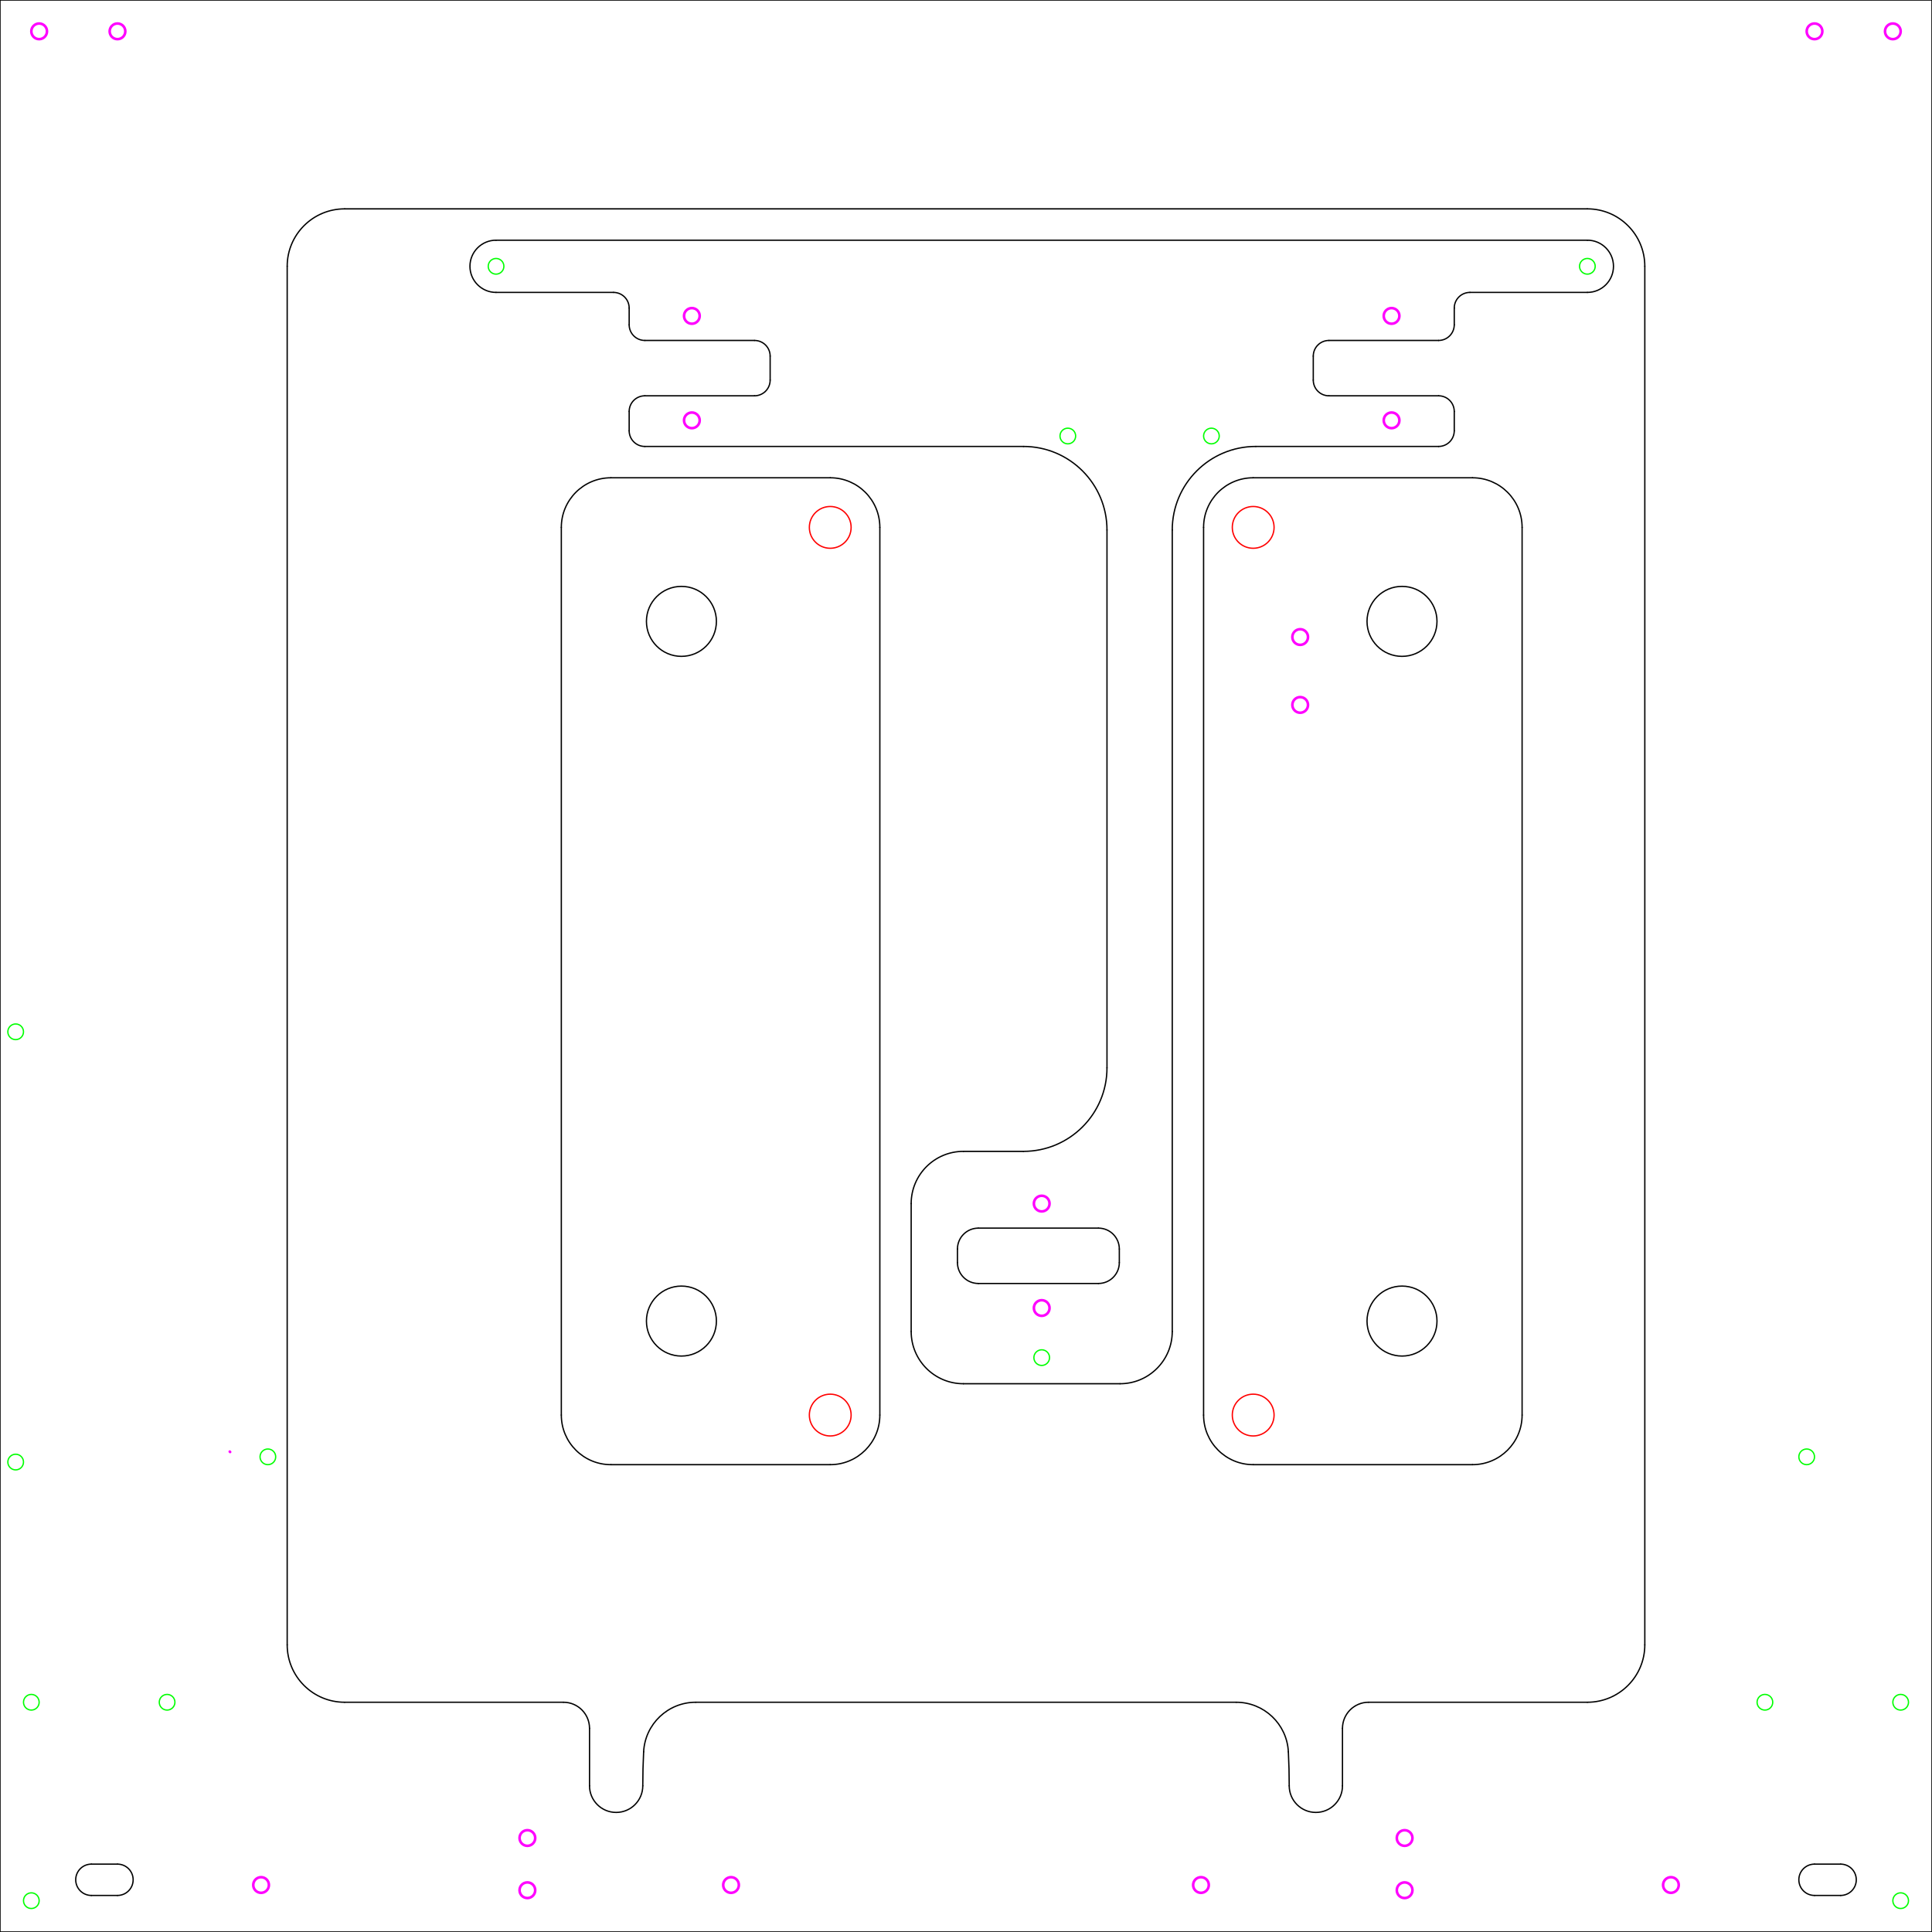
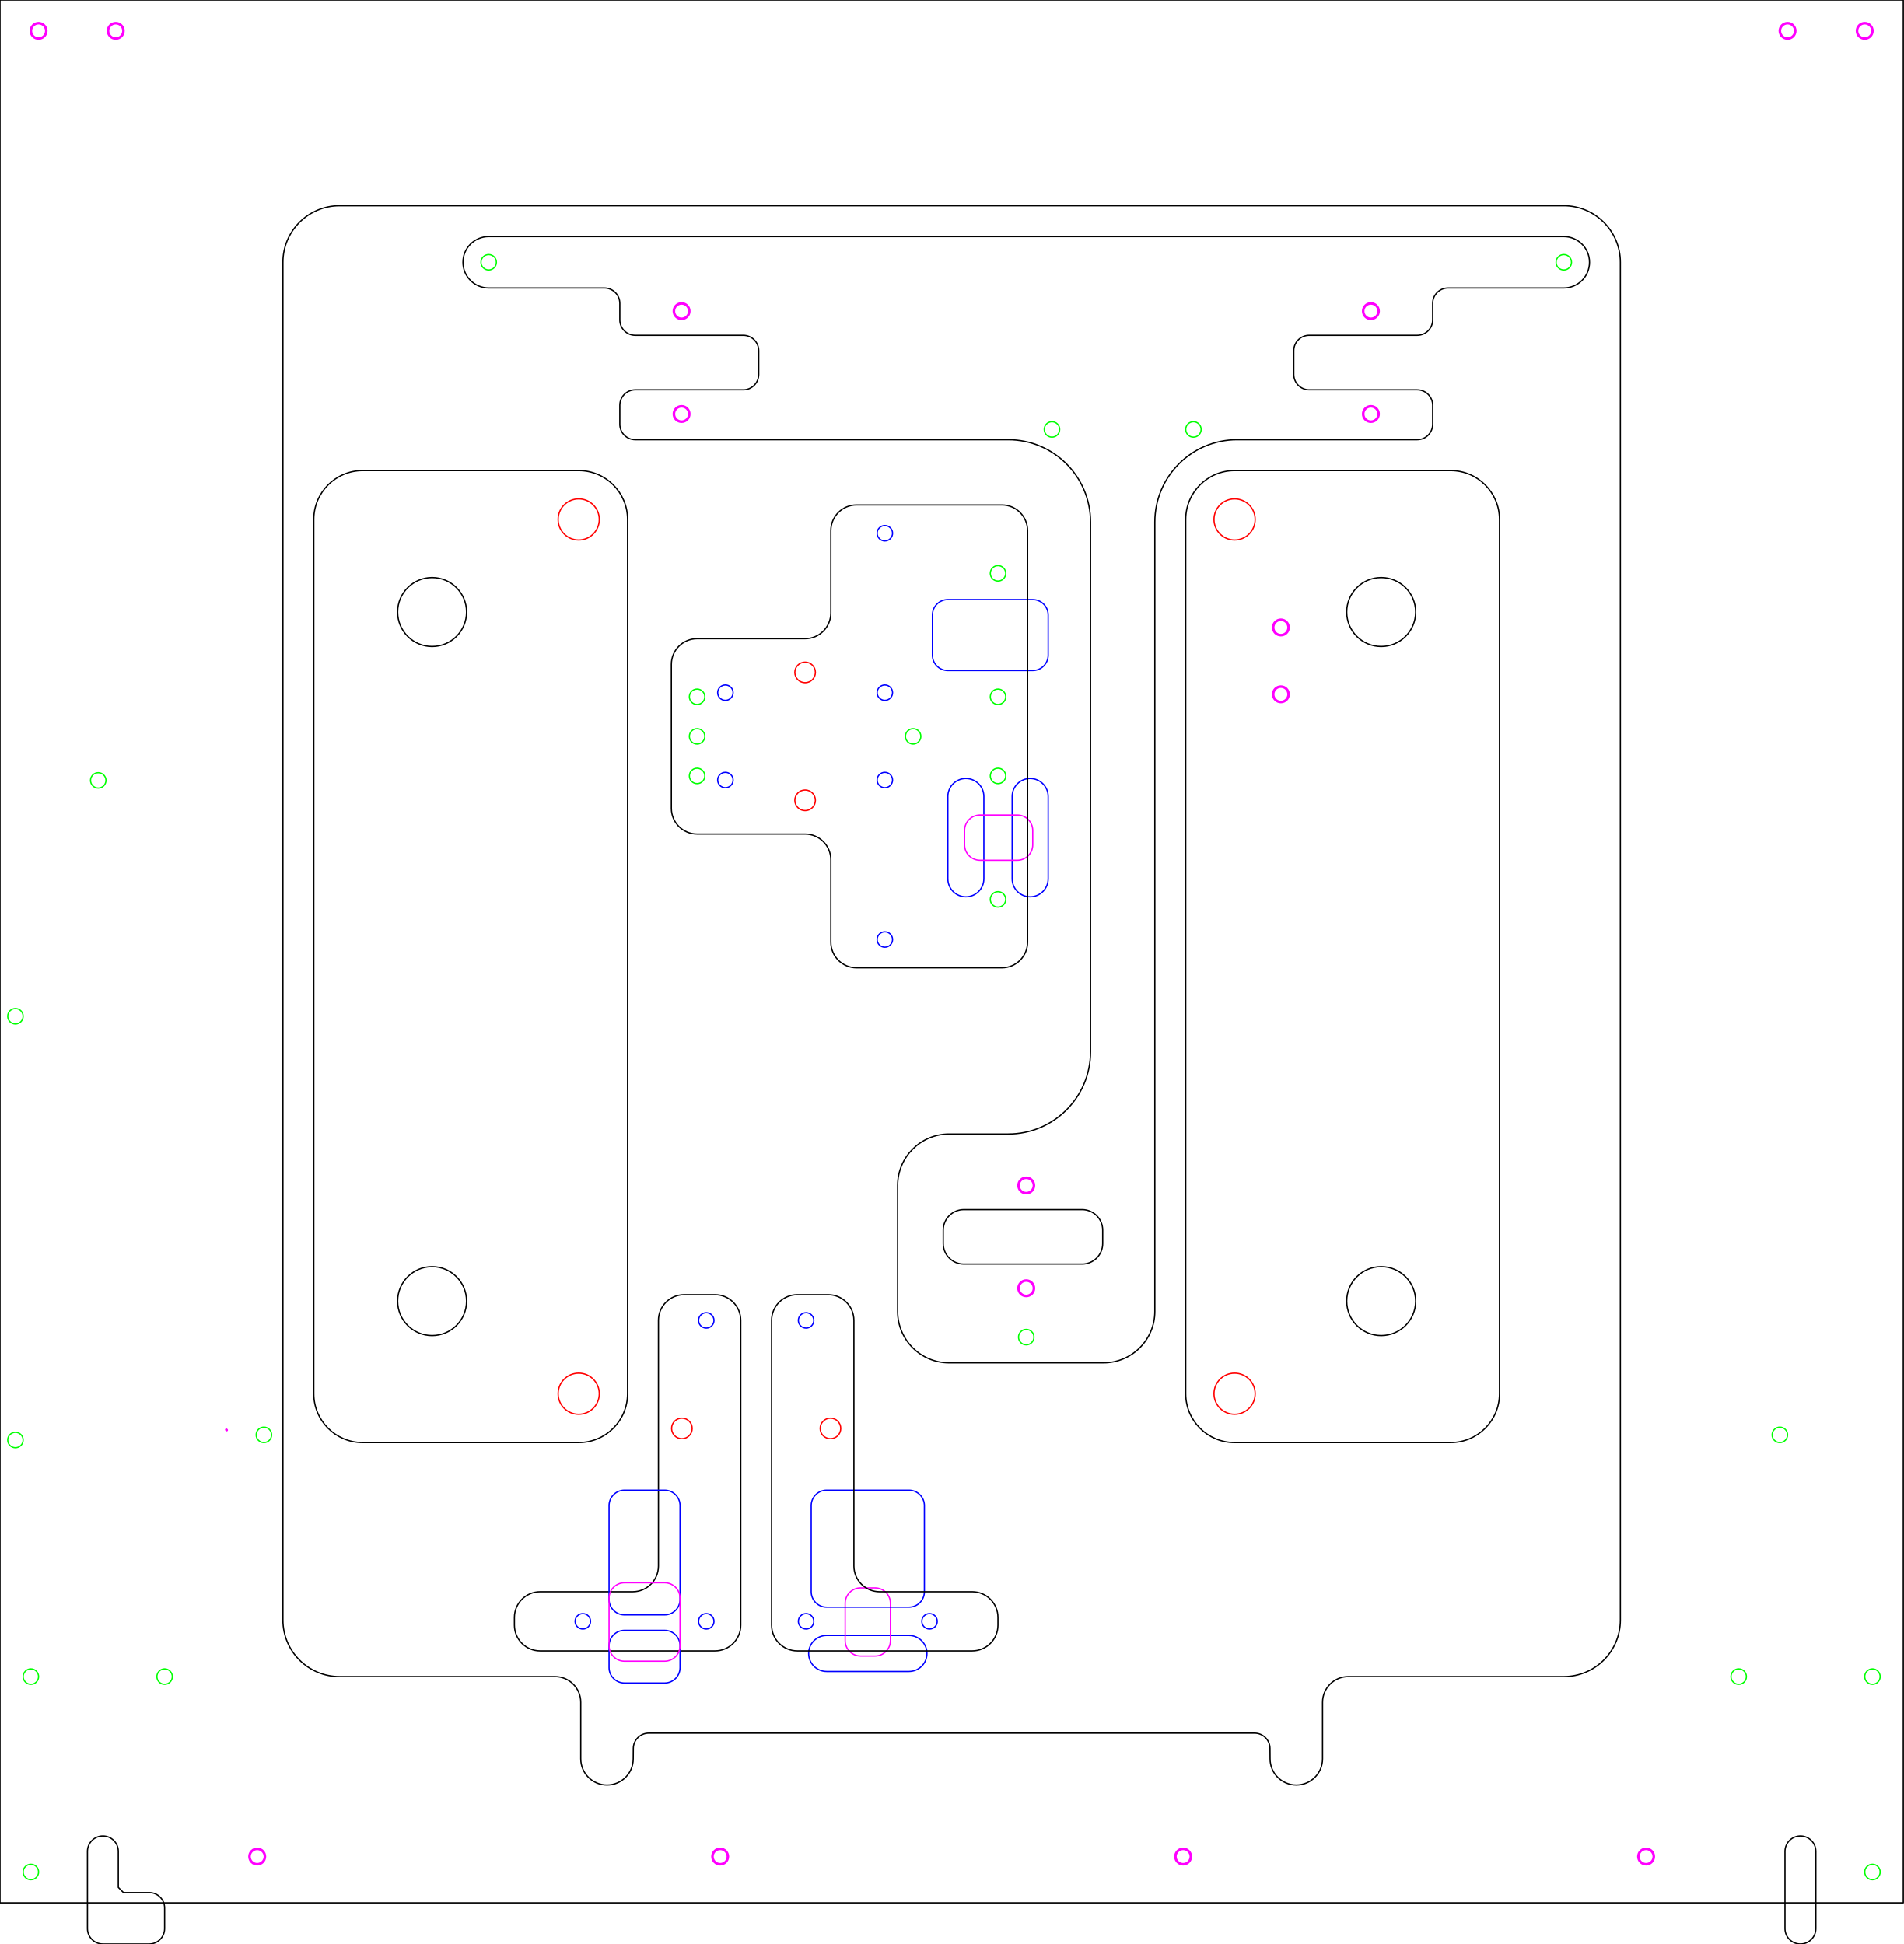
- <svg xmlns="http://www.w3.org/2000/svg" width="370mm" height="370mm" viewBox="0 -370 370 370" version="1.1" style="stroke-linecap:round;stroke-linejoin:round;fill:none">
+ <svg xmlns="http://www.w3.org/2000/svg" width="370mm" height="378mm" viewBox="0 -370 370 378" version="1.1" style="stroke-linecap:round;stroke-linejoin:round;fill:none">
  <g transform="scale(1,-1)">
-     <path d="M0,0 L0,370 " style="stroke:#000000;stroke-width:0.25;" />
-     <path d="M0,370 L370,370 " style="stroke:#000000;stroke-width:0.25;" />
-     <path d="M370,370 L370,0 " style="stroke:#000000;stroke-width:0.25;" />
-     <path d="M370,0 L0,0 " style="stroke:#000000;stroke-width:0.25;" />
-     <path d="M257.1,39 L257.1,28 " style="stroke:#000000;stroke-width:0.25;" />
-     <path d="M133.251,44 L236.749,44 " style="stroke:#000000;stroke-width:0.25;" />
    <circle cx="3" cy="90" r="1.5" style="stroke:#00ff00;stroke-width:0.25;" />
    <circle cx="266.5" cy="309.5" r="1.5" style="stroke:#ff00ff;stroke-width:0.5;" />
    <circle cx="266.5" cy="289.5" r="1.5" style="stroke:#ff00ff;stroke-width:0.5;" />
    <circle cx="199.5" cy="119.5" r="1.5" style="stroke:#ff00ff;stroke-width:0.5;" />
    <circle cx="199.5" cy="139.5" r="1.5" style="stroke:#ff00ff;stroke-width:0.5;" />
    <circle cx="304" cy="319" r="1.5" style="stroke:#00ff00;stroke-width:0.25;" />
    <circle cx="95" cy="319" r="1.5" style="stroke:#00ff00;stroke-width:0.25;" />
    <path d="M44.071,91.929 L44,92 " style="stroke:#ff00ff;stroke-width:0.5;" />
    <circle cx="50" cy="9" r="1.5" style="stroke:#ff00ff;stroke-width:0.5;" />
    <circle cx="320" cy="9" r="1.5" style="stroke:#ff00ff;stroke-width:0.5;" />
    <circle cx="230" cy="9" r="1.5" style="stroke:#ff00ff;stroke-width:0.5;" />
    <circle cx="140" cy="9" r="1.5" style="stroke:#ff00ff;stroke-width:0.5;" />
    <circle cx="364" cy="44" r="1.5" style="stroke:#00ff00;stroke-width:0.25;" />
    <circle cx="347.5" cy="364" r="1.5" style="stroke:#ff00ff;stroke-width:0.5;" />
    <circle cx="232" cy="286.5" r="1.5" style="stroke:#00ff00;stroke-width:0.25;" />
-     <path d="M183.363,128.2 A4,4 0 0,1 187.363,124.2 " style="stroke:#000000;stroke-width:0.25;" />
-     <path d="M187.363,134.8 L210.363,134.8 " style="stroke:#000000;stroke-width:0.25;" />
-     <path d="M214.363,130.8 A4,4 0 0,1 210.363,134.8 " style="stroke:#000000;stroke-width:0.25;" />
-     <path d="M214.363,130.8 L214.363,128.2 " style="stroke:#000000;stroke-width:0.25;" />
-     <path d="M210.363,124.2 A4,4 0 0,1 214.363,128.2 " style="stroke:#000000;stroke-width:0.25;" />
-     <path d="M210.363,124.2 L187.363,124.2 " style="stroke:#000000;stroke-width:0.25;" />
-     <path d="M187.363,134.8 A4,4 0 0,1 183.363,130.8 " style="stroke:#000000;stroke-width:0.25;" />
-     <path d="M183.363,128.2 L183.363,130.8 " style="stroke:#000000;stroke-width:0.25;" />
-     <path d="M55,55 L55,319 " style="stroke:#000000;stroke-width:0.25;" />
-     <path d="M315,319 L315,55 " style="stroke:#000000;stroke-width:0.25;" />
    <circle cx="199.5" cy="110" r="1.5" style="stroke:#00ff00;stroke-width:0.25;" />
-     <path d="M66,330 L304,330 " style="stroke:#000000;stroke-width:0.25;" />
-     <path d="M214.5,105 A10,10 0 0,1 224.5,115 " style="stroke:#000000;stroke-width:0.25;" />
-     <path d="M174.5,115 L174.5,139.5 " style="stroke:#000000;stroke-width:0.25;" />
-     <path d="M174.5,115 A10,10 0 0,1 184.5,105 " style="stroke:#000000;stroke-width:0.25;" />
-     <path d="M214.5,105 L184.5,105 " style="stroke:#000000;stroke-width:0.25;" />
    <circle cx="51.3" cy="91" r="1.5" style="stroke:#00ff00;stroke-width:0.25;" />
    <circle cx="3" cy="172.4" r="1.5" style="stroke:#00ff00;stroke-width:0.25;" />
-     <path d="M17.5,13 L22.5,13 " style="stroke:#000000;stroke-width:0.25;" />
-     <path d="M17.5,7 L22.5,7 " style="stroke:#000000;stroke-width:0.25;" />
-     <path d="M22.5,7 A3,3 0 0,1 22.5,13 " style="stroke:#000000;stroke-width:0.25;" />
-     <path d="M17.5,13 A3,3 0 0,1 17.5,7 " style="stroke:#000000;stroke-width:0.25;" />
-     <path d="M347.5,13 L352.5,13 " style="stroke:#000000;stroke-width:0.25;" />
-     <path d="M347.5,7 L352.5,7 " style="stroke:#000000;stroke-width:0.25;" />
-     <path d="M347.5,13 A3,3 0 0,1 347.5,7 " style="stroke:#000000;stroke-width:0.25;" />
-     <path d="M352.5,7 A3,3 0 0,1 352.5,13 " style="stroke:#000000;stroke-width:0.25;" />
-     <path d="M275.507,284.5 L240.5,284.5 " style="stroke:#000000;stroke-width:0.25;" />
-     <path d="M304,314 L281.507,314 " style="stroke:#000000;stroke-width:0.25;" />
-     <path d="M304,324 L95,324 " style="stroke:#000000;stroke-width:0.25;" />
-     <path d="M304,314 A5,5 0 0,1 304,324 " style="stroke:#000000;stroke-width:0.25;" />
-     <path d="M278.507,311 L278.507,307.8 " style="stroke:#000000;stroke-width:0.25;" />
-     <path d="M281.507,314 A3,3 0 0,1 278.507,311 " style="stroke:#000000;stroke-width:0.25;" />
-     <path d="M278.507,291.2 L278.507,287.5 " style="stroke:#000000;stroke-width:0.25;" />
-     <path d="M275.507,284.5 A3,3 0 0,1 278.507,287.5 " style="stroke:#000000;stroke-width:0.25;" />
-     <path d="M212,268.5 L212,165.5 " style="stroke:#000000;stroke-width:0.25;" />
-     <path d="M95,314 L117.493,314 " style="stroke:#000000;stroke-width:0.25;" />
-     <path d="M95,324 A5,5 0 0,1 95,314 " style="stroke:#000000;stroke-width:0.25;" />
-     <path d="M147.493,297.2 L147.493,301.8 " style="stroke:#000000;stroke-width:0.25;" />
-     <path d="M120.493,311 L120.493,307.8 " style="stroke:#000000;stroke-width:0.25;" />
-     <path d="M120.493,311 A3,3 0 0,1 117.493,314 " style="stroke:#000000;stroke-width:0.25;" />
-     <path d="M120.493,291.2 L120.493,287.5 " style="stroke:#000000;stroke-width:0.25;" />
-     <path d="M120.493,287.5 A3,3 0 0,1 123.493,284.5 " style="stroke:#000000;stroke-width:0.25;" />
    <circle cx="132.5" cy="309.5" r="1.5" style="stroke:#ff00ff;stroke-width:0.5;" />
    <circle cx="132.5" cy="289.5" r="1.5" style="stroke:#ff00ff;stroke-width:0.5;" />
-     <path d="M144.493,304.8 L123.493,304.8 " style="stroke:#000000;stroke-width:0.25;" />
-     <path d="M123.493,294.2 L144.493,294.2 " style="stroke:#000000;stroke-width:0.25;" />
-     <path d="M196,284.5 L123.493,284.5 " style="stroke:#000000;stroke-width:0.25;" />
-     <path d="M240.5,284.5 A16,16 0 0,1 224.5,268.5 " style="stroke:#000000;stroke-width:0.25;" />
-     <path d="M212,268.5 A16,16 0 0,1 196,284.5 " style="stroke:#000000;stroke-width:0.25;" />
-     <path d="M159,278.5 L117,278.5 " style="stroke:#000000;stroke-width:0.25;" />
-     <path d="M107.5,269 L107.5,99 " style="stroke:#000000;stroke-width:0.25;" />
-     <path d="M117,89.5 L159,89.5 " style="stroke:#000000;stroke-width:0.25;" />
-     <path d="M168.5,99 L168.5,269 " style="stroke:#000000;stroke-width:0.25;" />
    <circle cx="362.5" cy="364" r="1.5" style="stroke:#ff00ff;stroke-width:0.5;" />
    <circle cx="22.5" cy="364" r="1.5" style="stroke:#ff00ff;stroke-width:0.5;" />
    <circle cx="7.5" cy="364" r="1.5" style="stroke:#ff00ff;stroke-width:0.5;" />
-     <path d="M262.1,44 L304,44 " style="stroke:#000000;stroke-width:0.25;" />
-     <path d="M112.9,39 L112.9,28 " style="stroke:#000000;stroke-width:0.25;" />
-     <path d="M66,44 L107.9,44 " style="stroke:#000000;stroke-width:0.25;" />
    <circle cx="338" cy="44" r="1.5" style="stroke:#00ff00;stroke-width:0.25;" />
    <circle cx="364" cy="6" r="1.5" style="stroke:#00ff00;stroke-width:0.25;" />
    <circle cx="6" cy="6" r="1.5" style="stroke:#00ff00;stroke-width:0.25;" />
    <circle cx="6" cy="44" r="1.5" style="stroke:#00ff00;stroke-width:0.25;" />
    <circle cx="32" cy="44" r="1.5" style="stroke:#00ff00;stroke-width:0.25;" />
-     <path d="M117,278.5 A9.5,9.5 0 0,1 107.5,269 " style="stroke:#000000;stroke-width:0.25;" />
-     <path d="M168.5,269 A9.5,9.5 0 0,1 159,278.5 " style="stroke:#000000;stroke-width:0.25;" />
-     <path d="M159,89.5 A9.5,9.5 0 0,1 168.5,99 " style="stroke:#000000;stroke-width:0.25;" />
-     <path d="M107.5,99 A9.5,9.5 0 0,1 117,89.5 " style="stroke:#000000;stroke-width:0.25;" />
-     <circle cx="159" cy="99" r="4" style="stroke:#ff0000;stroke-width:0.25;" />
-     <circle cx="159" cy="269" r="4" style="stroke:#ff0000;stroke-width:0.25;" />
-     <circle cx="130.5" cy="251" r="6.7" style="stroke:#000000;stroke-width:0.25;" />
-     <circle cx="130.5" cy="117" r="6.7" style="stroke:#000000;stroke-width:0.25;" />
-     <path d="M230.5,99 L230.5,269 " style="stroke:#000000;stroke-width:0.25;" />
-     <path d="M291.5,269 A9.5,9.5 0 0,1 282,278.5 " style="stroke:#000000;stroke-width:0.25;" />
-     <path d="M240,278.5 A9.5,9.5 0 0,1 230.5,269 " style="stroke:#000000;stroke-width:0.25;" />
-     <path d="M230.5,99 A9.5,9.5 0 0,1 240,89.5 " style="stroke:#000000;stroke-width:0.25;" />
-     <path d="M282,89.5 A9.5,9.5 0 0,1 291.5,99 " style="stroke:#000000;stroke-width:0.25;" />
+     <circle cx="112.5" cy="99" r="4" style="stroke:#ff0000;stroke-width:0.25;" />
+     <circle cx="112.5" cy="269" r="4" style="stroke:#ff0000;stroke-width:0.25;" />
+     <circle cx="84" cy="251" r="6.7" style="stroke:#000000;stroke-width:0.25;" />
+     <circle cx="84" cy="117" r="6.7" style="stroke:#000000;stroke-width:0.25;" />
    <circle cx="240" cy="99" r="4" style="stroke:#ff0000;stroke-width:0.25;" />
-     <path d="M240,278.5 L282,278.5 " style="stroke:#000000;stroke-width:0.25;" />
    <circle cx="240" cy="269" r="4" style="stroke:#ff0000;stroke-width:0.25;" />
-     <path d="M291.5,269 L291.5,99 " style="stroke:#000000;stroke-width:0.25;" />
    <circle cx="268.5" cy="251" r="6.7" style="stroke:#000000;stroke-width:0.25;" />
-     <path d="M282,89.5 L240,89.5 " style="stroke:#000000;stroke-width:0.25;" />
    <circle cx="268.5" cy="117" r="6.7" style="stroke:#000000;stroke-width:0.25;" />
-     <path d="M147.493,301.8 A3,3 0 0,1 144.493,304.8 " style="stroke:#000000;stroke-width:0.25;" />
-     <path d="M144.493,294.2 A3,3 0 0,1 147.493,297.2 " style="stroke:#000000;stroke-width:0.25;" />
-     <path d="M254.507,304.8 L275.507,304.8 " style="stroke:#000000;stroke-width:0.25;" />
-     <path d="M275.507,294.2 L254.507,294.2 " style="stroke:#000000;stroke-width:0.25;" />
-     <path d="M251.507,297.2 L251.507,301.8 " style="stroke:#000000;stroke-width:0.25;" />
-     <path d="M254.507,304.8 A3,3 0 0,1 251.507,301.8 " style="stroke:#000000;stroke-width:0.25;" />
-     <path d="M251.507,297.2 A3,3 0 0,1 254.507,294.2 " style="stroke:#000000;stroke-width:0.25;" />
-     <path d="M278.507,291.2 A3,3 0 0,1 275.507,294.2 " style="stroke:#000000;stroke-width:0.25;" />
-     <path d="M275.507,304.8 A3,3 0 0,1 278.507,307.8 " style="stroke:#000000;stroke-width:0.25;" />
-     <path d="M120.493,307.8 A3,3 0 0,1 123.493,304.8 " style="stroke:#000000;stroke-width:0.25;" />
-     <path d="M123.493,294.2 A3,3 0 0,1 120.493,291.2 " style="stroke:#000000;stroke-width:0.25;" />
    <circle cx="249" cy="248" r="1.5" style="stroke:#ff00ff;stroke-width:0.5;" />
    <circle cx="249" cy="235" r="1.5" style="stroke:#ff00ff;stroke-width:0.5;" />
-     <path d="M66,330 A11,11 0 0,1 55,319 " style="stroke:#000000;stroke-width:0.25;" />
-     <path d="M315,319 A11,11 0 0,1 304,330 " style="stroke:#000000;stroke-width:0.25;" />
-     <path d="M304,44 A11,11 0 0,1 315,55 " style="stroke:#000000;stroke-width:0.25;" />
-     <path d="M55,55 A11,11 0 0,1 66,44 " style="stroke:#000000;stroke-width:0.25;" />
-     <path d="M112.9,28 A5.1,5.1 0 0,1 123.1,28 " style="stroke:#000000;stroke-width:0.25;" />
-     <path d="M246.9,28 A5.1,5.1 0 0,1 257.1,28 " style="stroke:#000000;stroke-width:0.25;" />
-     <path d="M123.264,34.505 A128.9,128.9 0 0,1 123.1,28 " style="stroke:#000000;stroke-width:0.25;" />
-     <path d="M246.9,28 A128.9,128.9 0 0,1 246.736,34.505 " style="stroke:#000000;stroke-width:0.25;" />
-     <path d="M112.9,39 A5,5 0 0,1 107.9,44 " style="stroke:#000000;stroke-width:0.25;" />
-     <path d="M262.1,44 A5,5 0 0,1 257.1,39 " style="stroke:#000000;stroke-width:0.25;" />
-     <circle cx="269" cy="8" r="1.5" style="stroke:#ff00ff;stroke-width:0.5;" />
-     <circle cx="269" cy="18" r="1.5" style="stroke:#ff00ff;stroke-width:0.5;" />
-     <circle cx="101" cy="8" r="1.5" style="stroke:#ff00ff;stroke-width:0.5;" />
-     <circle cx="101" cy="18" r="1.5" style="stroke:#ff00ff;stroke-width:0.5;" />
    <circle cx="346" cy="91" r="1.5" style="stroke:#00ff00;stroke-width:0.25;" />
-     <path d="M224.5,115 L224.5,268.5 " style="stroke:#000000;stroke-width:0.25;" />
-     <path d="M196,149.5 L184.5,149.5 " style="stroke:#000000;stroke-width:0.25;" />
-     <path d="M196,149.5 A16,16 0 0,1 212,165.5 " style="stroke:#000000;stroke-width:0.25;" />
-     <path d="M184.5,149.5 A10,10 0 0,1 174.5,139.5 " style="stroke:#000000;stroke-width:0.25;" />
    <circle cx="204.5" cy="286.5" r="1.5" style="stroke:#00ff00;stroke-width:0.25;" />
-     <path d="M246.736,34.505 A10,10 0 0,1 236.749,44 " style="stroke:#000000;stroke-width:0.25;" />
-     <path d="M133.251,44 A10,10 0 0,1 123.264,34.505 " style="stroke:#000000;stroke-width:0.25;" />
+     <path d="M122,269 A9.5,9.5 0 0,1 112.5,278.5 M112.5,278.5 L70.5,278.5 M70.5,278.5 A9.5,9.5 0 0,1 61,269 M61,269 L61,99 M61,99 A9.5,9.5 0 0,1 70.5,89.5 M70.5,89.5 L112.5,89.5 M112.5,89.5 A9.5,9.5 0 0,1 122,99 M122,99 L122,269 " style="stroke:#000000;stroke-width:0.25;" />
+     <circle cx="194.013" cy="258.519" r="1.5" style="stroke:#00ff00;stroke-width:0.25;" />
+     <path d="M184.263,215.119 L184.263,199.119 M184.263,199.119 A3.5,3.5 0 0,1 191.263,199.119 M191.263,199.119 L191.263,215.119 M191.263,215.119 A3.5,3.5 0 0,1 184.263,215.119 " style="stroke:#0000ff;stroke-width:0.25;" />
+     <path d="M196.763,215.119 L196.763,199.119 M196.763,199.119 A3.5,3.5 0 0,1 203.763,199.119 M203.763,199.119 L203.763,215.119 M203.763,215.119 A3.5,3.5 0 0,1 196.763,215.119 " style="stroke:#0000ff;stroke-width:0.25;" />
+     <path d="M181.263,250.419 A3,3 0 0,0 184.263,253.419 M184.263,253.419 L200.763,253.419 M200.763,253.419 A3,3 0 0,0 203.763,250.419 M203.763,250.419 L203.763,242.619 M203.763,242.619 A3,3 0 0,0 200.763,239.619 M200.763,239.619 L184.263,239.619 M184.263,239.619 A3,3 0 0,0 181.263,242.619 M181.263,242.619 L181.263,250.419 " style="stroke:#0000ff;stroke-width:0.25;" />
+     <path d="M187.513,208.519 A3,3 0 0,0 190.513,211.519 M190.513,211.519 L197.763,211.519 M197.763,211.519 A3,3 0 0,0 200.763,208.519 M200.763,208.519 L200.763,205.719 M200.763,205.719 A3,3 0 0,0 197.763,202.719 M197.763,202.719 L190.513,202.719 M190.513,202.719 A3,3 0 0,0 187.513,205.719 M187.513,205.719 L187.513,208.519 " style="stroke:#ff00ff;stroke-width:0.25;" />
+     <path d="M160.7,52 L176.7,52 M176.7,52 A3.5,3.5 0 0,0 176.7,45 M176.7,45 L160.7,45 M160.7,45 A3.5,3.5 0 0,0 160.7,52 " style="stroke:#0000ff;stroke-width:0.25;" />
+     <circle cx="161.44" cy="92.25" r="2" style="stroke:#ff0000;stroke-width:0.25;" />
+     <circle cx="156.7" cy="54.75" r="1.5" style="stroke:#0000ff;stroke-width:0.25;" />
+     <circle cx="180.7" cy="54.75" r="1.5" style="stroke:#0000ff;stroke-width:0.25;" />
+     <circle cx="156.7" cy="113.25" r="1.5" style="stroke:#0000ff;stroke-width:0.25;" />
+     <path d="M167.3,61.25 A3,3 0 0,1 164.3,58.25 M164.3,58.25 L164.3,51 M164.3,51 A3,3 0 0,1 167.3,48 M167.3,48 L170.1,48 M170.1,48 A3,3 0 0,1 173.1,51 M173.1,51 L173.1,58.25 M173.1,58.25 A3,3 0 0,1 170.1,61.25 M170.1,61.25 L167.3,61.25 " style="stroke:#ff00ff;stroke-width:0.25;" />
+     <path d="M179.7,77.25 A3,3 0 0,1 176.7,80.25 M176.7,80.25 L160.7,80.25 M160.7,80.25 A3,3 0 0,1 157.7,77.25 M157.7,77.25 L157.7,60.5 M157.7,60.5 A3,3 0 0,1 160.7,57.5 M160.7,57.5 L176.7,57.5 M176.7,57.5 A3,3 0 0,1 179.7,60.5 M179.7,60.5 L179.7,77.25 " style="stroke:#0000ff;stroke-width:0.25;" />
+     <path d="M150,54 A5,5 0 0,1 155,49 M155,49 L189,49 M189,49 A5,5 0 0,1 194,54 M194,54 L194,55.5 M194,55.5 A5,5 0 0,1 189,60.5 M189,60.5 L171,60.5 M171,60.5 A5,5 0 0,0 166,65.5 M166,65.5 L166,113.25 M166,113.25 A5,5 0 0,1 161,118.25 M161,118.25 L155,118.25 M155,118.25 A5,5 0 0,1 150,113.25 M150,113.25 L150,54 " style="stroke:#000000;stroke-width:0.25;" />
+     <circle cx="132.56" cy="92.25" r="2" style="stroke:#ff0000;stroke-width:0.25;" />
+     <circle cx="137.3" cy="54.75" r="1.5" style="stroke:#0000ff;stroke-width:0.25;" />
+     <circle cx="113.3" cy="54.75" r="1.5" style="stroke:#0000ff;stroke-width:0.25;" />
+     <circle cx="137.3" cy="113.25" r="1.5" style="stroke:#0000ff;stroke-width:0.25;" />
+     <path d="M144,54 A5,5 0 0,0 139,49 M139,49 L105,49 M105,49 A5,5 0 0,0 100,54 M100,54 L100,55.5 M100,55.5 A5,5 0 0,0 105,60.5 M105,60.5 L123,60.5 M123,60.5 A5,5 0 0,1 128,65.5 M128,65.5 L128,113.25 M128,113.25 A5,5 0 0,0 133,118.25 M133,118.25 L139,118.25 M139,118.25 A5,5 0 0,0 144,113.25 M144,113.25 L144,54 " style="stroke:#000000;stroke-width:0.25;" />
+     <path d="M129.2,80.25 A3,3 0 0,0 132.2,77.25 M132.2,77.25 L132.2,59 M132.2,59 A3,3 0 0,0 129.2,56 M129.2,56 L121.4,56 M121.4,56 A3,3 0 0,0 118.4,59 M118.4,59 L118.4,77.25 M118.4,77.25 A3,3 0 0,0 121.4,80.25 M121.4,80.25 L129.2,80.25 " style="stroke:#0000ff;stroke-width:0.25;" />
+     <circle cx="172.013" cy="187.319" r="1.5" style="stroke:#0000ff;stroke-width:0.25;" />
+     <circle cx="172.013" cy="218.319" r="1.5" style="stroke:#0000ff;stroke-width:0.25;" />
+     <circle cx="135.513" cy="226.819" r="1.5" style="stroke:#00ff00;stroke-width:0.25;" />
+     <circle cx="156.513" cy="214.379" r="2" style="stroke:#ff0000;stroke-width:0.25;" />
+     <circle cx="141.013" cy="218.319" r="1.5" style="stroke:#0000ff;stroke-width:0.25;" />
+     <circle cx="194.013" cy="219.119" r="1.5" style="stroke:#00ff00;stroke-width:0.25;" />
+     <circle cx="194.013" cy="195.119" r="1.5" style="stroke:#00ff00;stroke-width:0.25;" />
+     <circle cx="177.513" cy="226.819" r="1.5" style="stroke:#00ff00;stroke-width:0.25;" />
+     <circle cx="135.513" cy="219.119" r="1.5" style="stroke:#00ff00;stroke-width:0.25;" />
+     <circle cx="135.513" cy="234.519" r="1.5" style="stroke:#00ff00;stroke-width:0.25;" />
+     <circle cx="172.013" cy="266.319" r="1.5" style="stroke:#0000ff;stroke-width:0.25;" />
+     <circle cx="172.013" cy="235.319" r="1.5" style="stroke:#0000ff;stroke-width:0.25;" />
+     <circle cx="156.513" cy="239.259" r="2" style="stroke:#ff0000;stroke-width:0.25;" />
+     <circle cx="141.013" cy="235.319" r="1.5" style="stroke:#0000ff;stroke-width:0.25;" />
+     <circle cx="194.013" cy="234.519" r="1.5" style="stroke:#00ff00;stroke-width:0.25;" />
+     <circle cx="19.1" cy="218.25" r="1.5" style="stroke:#00ff00;stroke-width:0.25;" />
+     <path d="M129.2,53 A3,3 0 0,0 132.2,50 M132.2,50 L132.2,45.75 M132.2,45.75 A3,3 0 0,0 129.2,42.75 M129.2,42.75 L121.4,42.75 M121.4,42.75 A3,3 0 0,0 118.4,45.75 M118.4,45.75 L118.4,50 M118.4,50 A3,3 0 0,0 121.4,53 M121.4,53 L129.2,53 " style="stroke:#0000ff;stroke-width:0.25;" />
+     <path d="M121.4,62.25 A3,3 0 0,1 118.4,59.25 M118.4,59.25 L118.4,50 M118.4,50 A3,3 0 0,1 121.4,47 M121.4,47 L129.2,47 M129.2,47 A3,3 0 0,1 132.2,50 M132.2,50 L132.2,59.25 M132.2,59.25 A3,3 0 0,1 129.2,62.25 M129.2,62.25 L121.4,62.25 " style="stroke:#ff00ff;stroke-width:0.25;" />
+     <path d="M0,370 L370,370 M370,370 L370,0 M370,0 L0,0 M0,0 L0,370 " style="stroke:#000000;stroke-width:0.25;" />
+     <path d="M55,319 A11,11 0 0,0 66,330 M66,330 L304,330 M304,330 A11,11 0 0,0 315,319 M315,319 L315,55 M315,55 A11,11 0 0,0 304,44 M304,44 L262.1,44 M262.1,44 A5,5 0 0,1 257.1,39 M257.1,39 L257.1,28 M257.1,28 A5.1,5.1 0 0,0 246.9,28 M246.9,28 A128.9,128.9 0 0,1 246.884,30.048 M246.884,30.048 A3,3 0 0,1 243.884,33 M243.884,33 L126.116,33 M126.116,33 A3,3 0 0,1 123.116,30.048 M123.116,30.048 A128.9,128.9 0 0,1 123.1,28 M123.1,28 A5.1,5.1 0 0,0 112.9,28 M112.9,28 L112.9,39 M112.9,39 A5,5 0 0,1 107.9,44 M107.9,44 L66,44 M66,44 A11,11 0 0,0 55,55 M55,55 L55,319 " style="stroke:#000000;stroke-width:0.25;" />
+     <path d="M123.493,284.5 A3,3 0 0,0 120.493,287.5 M120.493,287.5 L120.493,291.2 M120.493,291.2 A3,3 0 0,0 123.493,294.2 M123.493,294.2 L144.493,294.2 M144.493,294.2 A3,3 0 0,1 147.493,297.2 M147.493,297.2 L147.493,301.8 M147.493,301.8 A3,3 0 0,1 144.493,304.8 M144.493,304.8 L123.493,304.8 M123.493,304.8 A3,3 0 0,0 120.493,307.8 M120.493,307.8 L120.493,311 M120.493,311 A3,3 0 0,1 117.493,314 M117.493,314 L95,314 M95,314 A5,5 0 0,0 95,324 M95,324 L304,324 M304,324 A5,5 0 0,0 304,314 M304,314 L281.507,314 M281.507,314 A3,3 0 0,1 278.507,311 M278.507,311 L278.507,307.8 M278.507,307.8 A3,3 0 0,0 275.507,304.8 M275.507,304.8 L254.507,304.8 M254.507,304.8 A3,3 0 0,1 251.507,301.8 M251.507,301.8 L251.507,297.2 M251.507,297.2 A3,3 0 0,1 254.507,294.2 M254.507,294.2 L275.507,294.2 M275.507,294.2 A3,3 0 0,0 278.507,291.2 M278.507,291.2 L278.507,287.5 M278.507,287.5 A3,3 0 0,0 275.507,284.5 M275.507,284.5 L240.5,284.5 M240.5,284.5 A16,16 0 0,1 224.5,268.5 M224.5,268.5 L224.5,115 M224.5,115 A10,10 0 0,0 214.5,105 M214.5,105 L184.5,105 M184.5,105 A10,10 0 0,0 174.5,115 M174.5,115 L174.5,139.5 M174.5,139.5 A10,10 0 0,0 184.5,149.5 M184.5,149.5 L196,149.5 M196,149.5 A16,16 0 0,1 212,165.5 M212,165.5 L212,268.5 M212,268.5 A16,16 0 0,1 196,284.5 M196,284.5 L123.493,284.5 " style="stroke:#000000;stroke-width:0.25;" />
+     <path d="M230.5,269 A9.5,9.5 0 0,0 240,278.5 M240,278.5 L282,278.5 M282,278.5 A9.5,9.5 0 0,0 291.5,269 M291.5,269 L291.5,99 M291.5,99 A9.5,9.5 0 0,0 282,89.5 M282,89.5 L240,89.5 M240,89.5 A9.5,9.5 0 0,0 230.5,99 M230.5,99 L230.5,269 " style="stroke:#000000;stroke-width:0.25;" />
+     <path d="M210.363,134.8 A4,4 0 0,0 214.363,130.8 M214.363,130.8 L214.363,128.2 M214.363,128.2 A4,4 0 0,0 210.363,124.2 M210.363,124.2 L187.363,124.2 M187.363,124.2 A4,4 0 0,0 183.363,128.2 M183.363,128.2 L183.363,130.8 M183.363,130.8 A4,4 0 0,0 187.363,134.8 M187.363,134.8 L210.363,134.8 " style="stroke:#000000;stroke-width:0.25;" />
+     <path d="M347,10 A3,3 0 0,0 353,10 M353,10 L353,-5 M353,-5 A3,3 0 0,0 347,-5 M347,-5 L347,10 " style="stroke:#000000;stroke-width:0.25;" />
+     <path d="M23,10 A3,3 0 0,1 17,10 M17,10 L17,-5 M17,-5 A3,3 0 0,1 20,-8 M20,-8 L29,-8 M29,-8 A3,3 0 0,1 32,-5 M32,-5 L32,-1 M32,-1 A3,3 0 0,1 29,2 M29,2 L24,2 M24,2 L23,3 M23,3 L23,10 " style="stroke:#000000;stroke-width:0.25;" />
+     <path d="M166.513,181.819 A5,5 0 0,0 161.513,186.819 M161.513,186.819 L161.513,202.819 M161.513,202.819 A5,5 0 0,1 156.513,207.819 M156.513,207.819 L135.513,207.819 M135.513,207.819 A5,5 0 0,0 130.513,212.819 M130.513,212.819 L130.513,226.819 M130.513,226.819 L130.513,240.819 M130.513,240.819 A5,5 0 0,0 135.513,245.819 M135.513,245.819 L156.513,245.819 M156.513,245.819 A5,5 0 0,1 161.513,250.819 M161.513,250.819 L161.513,266.819 M161.513,266.819 A5,5 0 0,0 166.513,271.819 M166.513,271.819 L194.763,271.819 M194.763,271.819 A5,5 0 0,0 199.763,266.819 M199.763,266.819 L199.763,226.819 M199.763,226.819 L199.763,186.819 M199.763,186.819 A5,5 0 0,0 194.763,181.819 M194.763,181.819 L166.513,181.819 " style="stroke:#000000;stroke-width:0.25;" />
  </g>
</svg>
